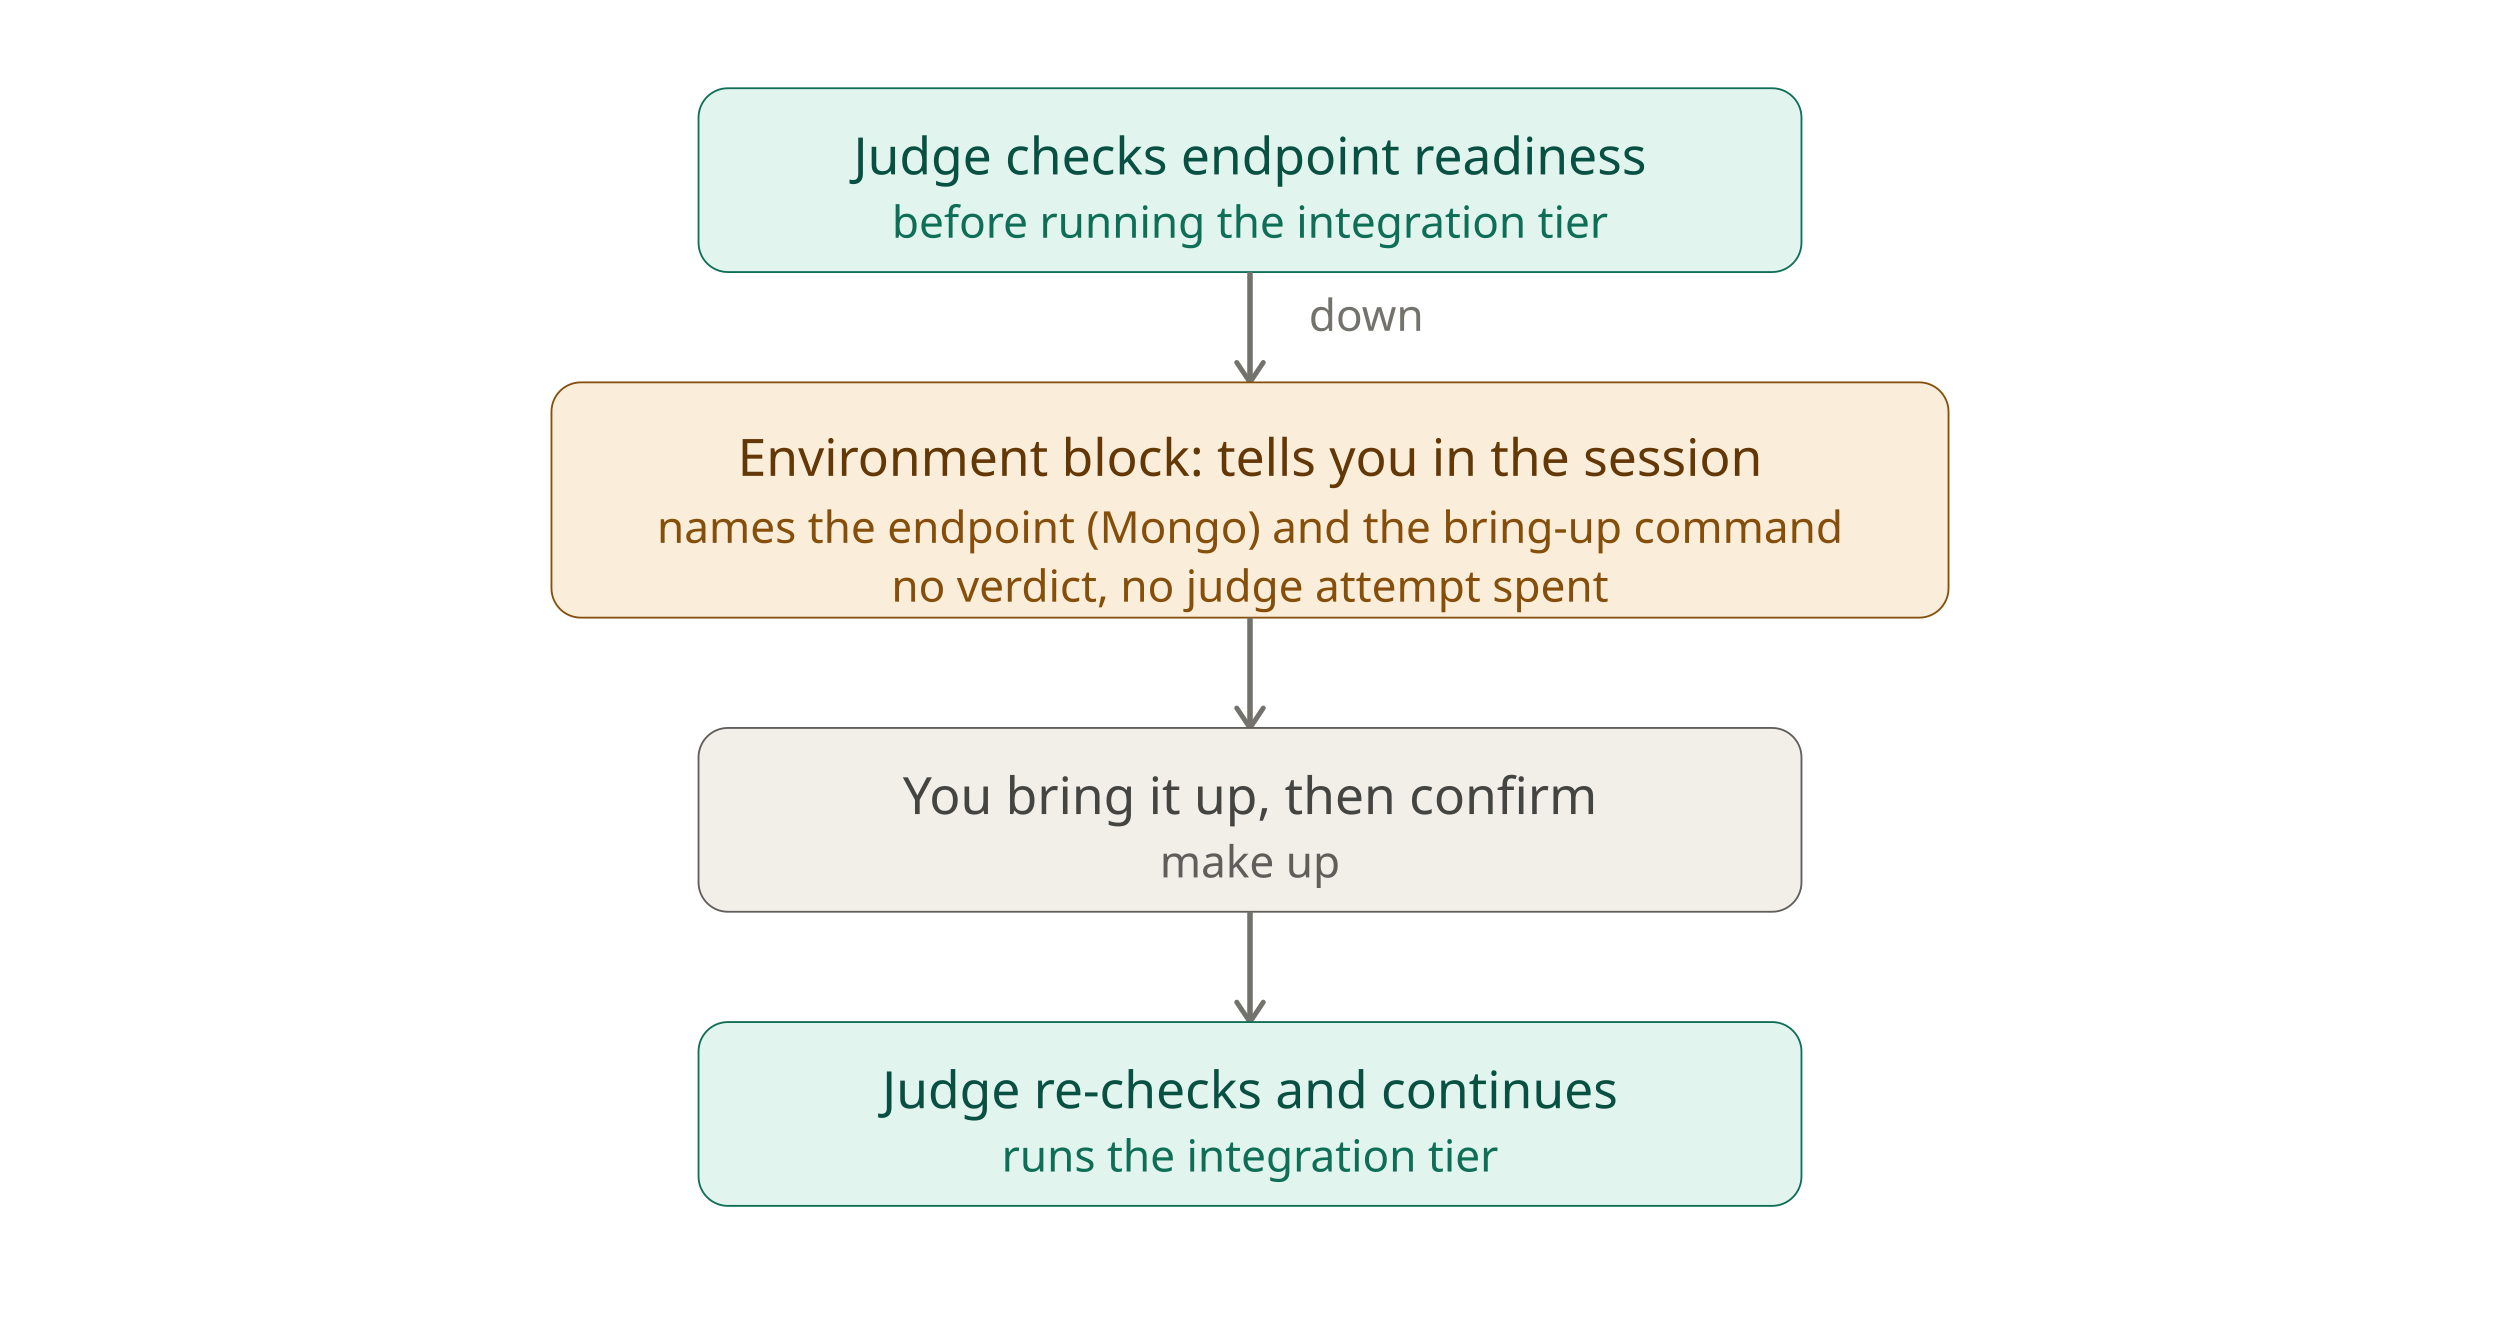
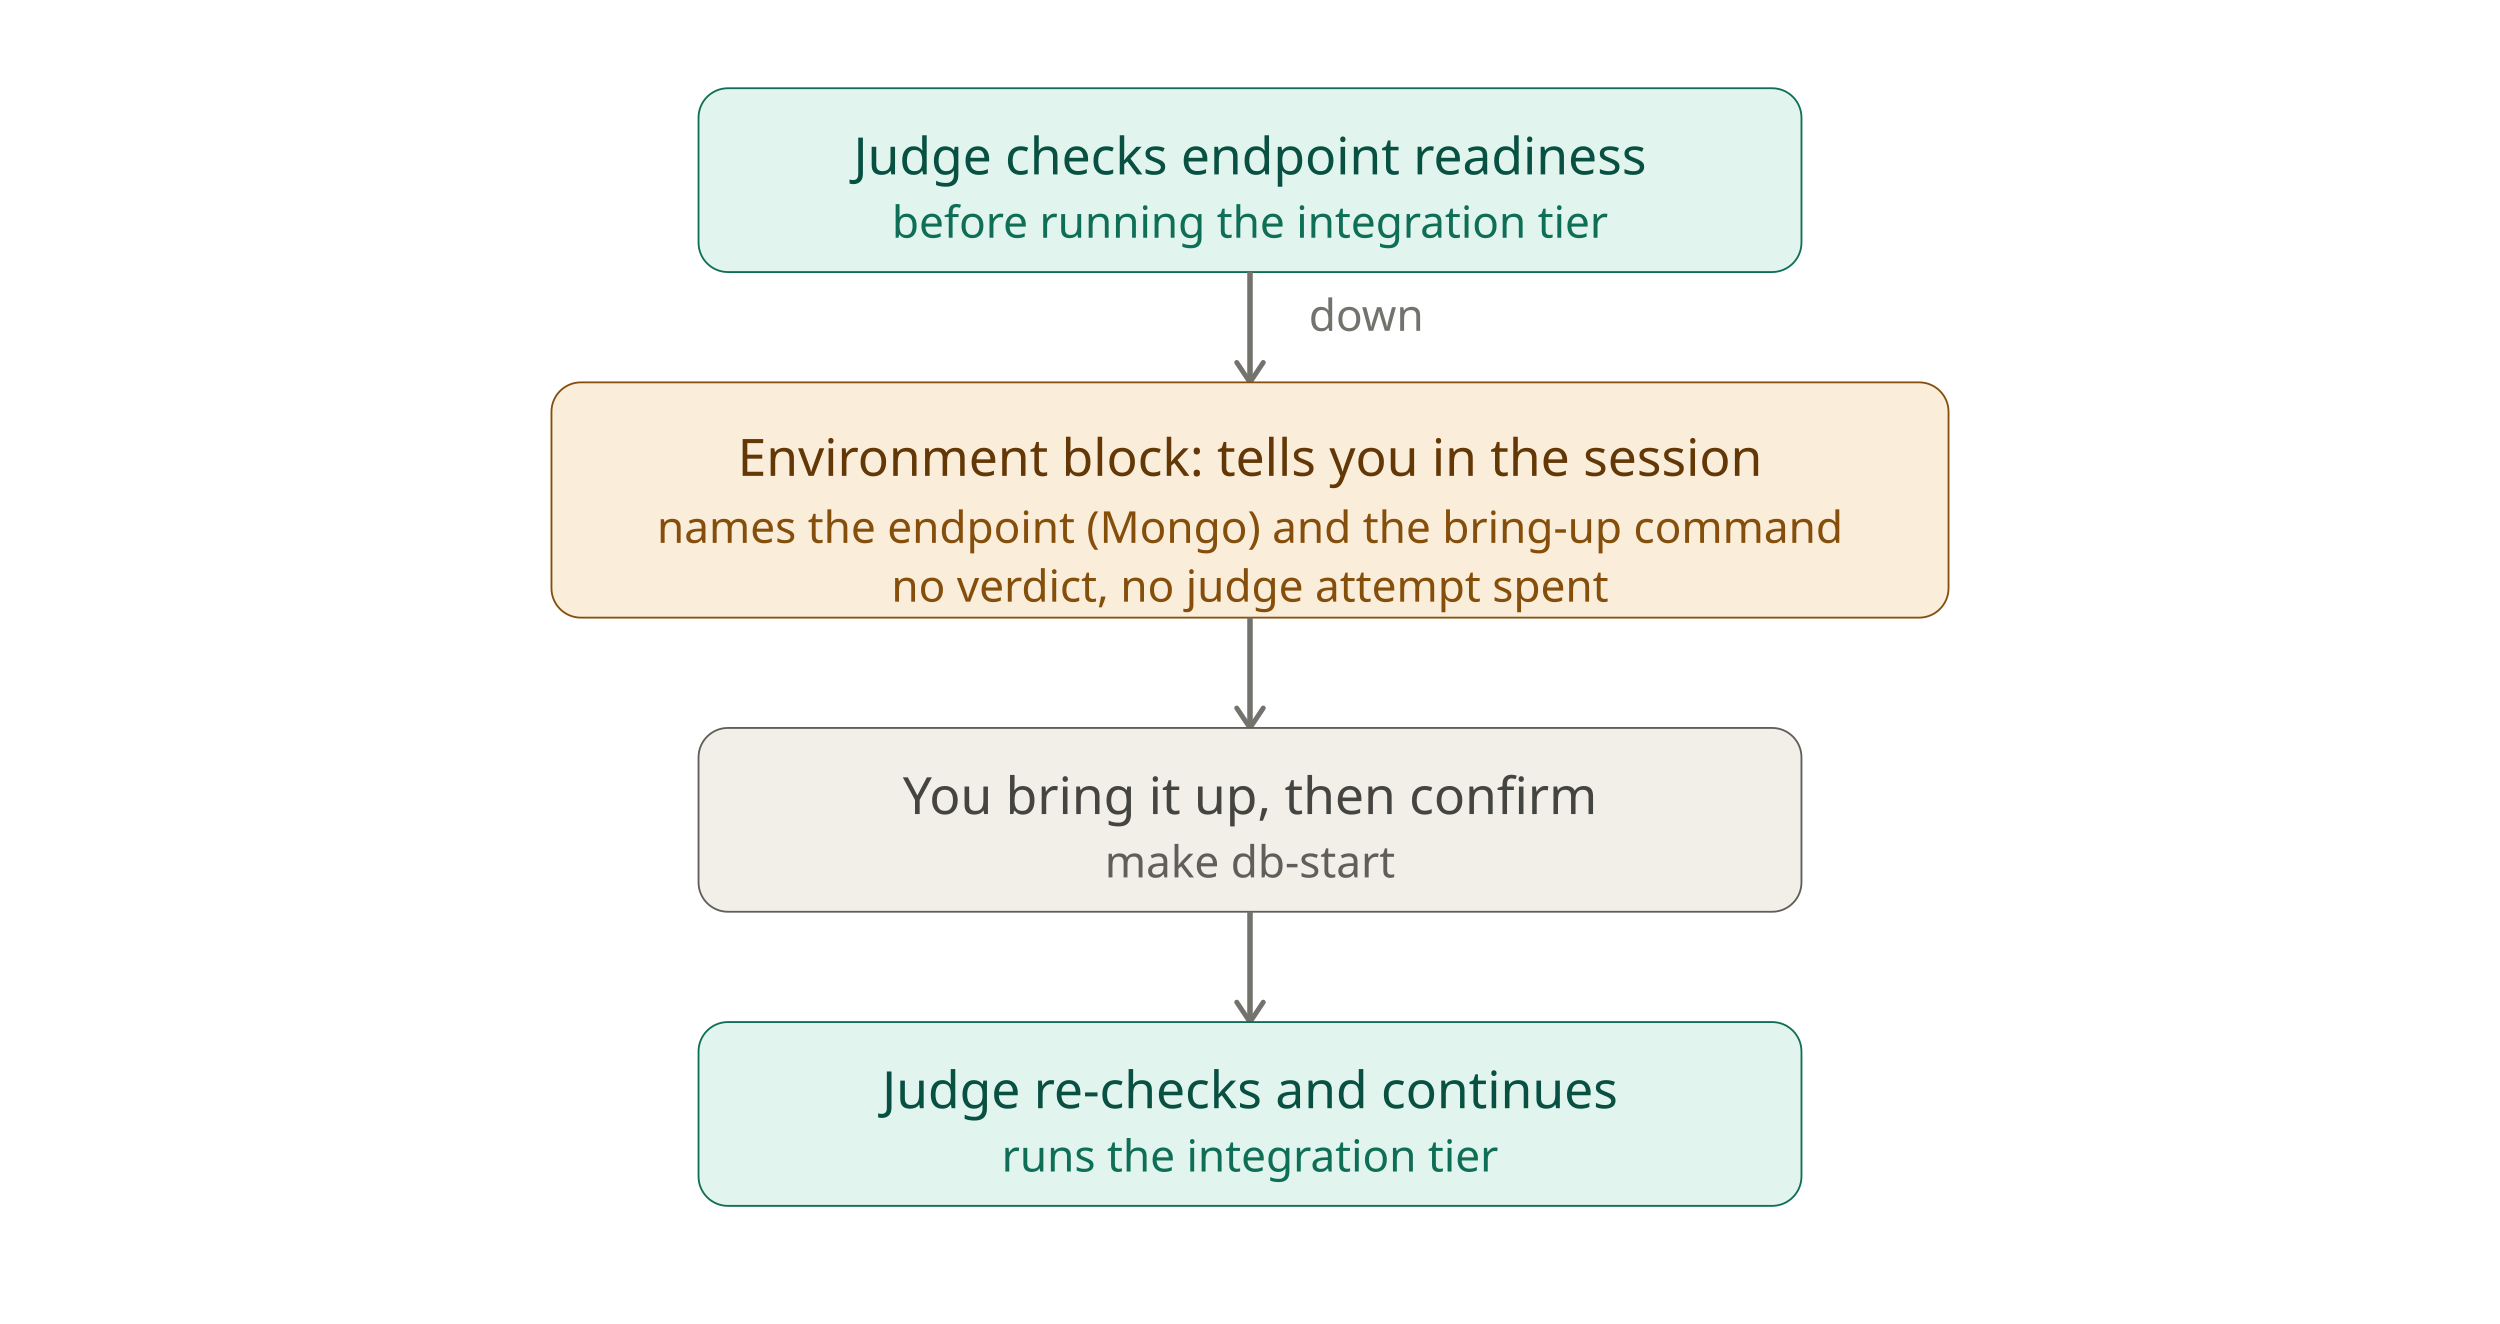
<svg xmlns="http://www.w3.org/2000/svg" width="680" viewBox="0 0 680 360" role="img" font-family="sans-serif">
  <defs>
    <marker id="arrow" viewBox="0 0 10 10" refX="8" refY="5" markerWidth="6" markerHeight="6" orient="auto-start-reverse">
      <path d="M2 1L8 5L2 9" fill="none" stroke="context-stroke" stroke-width="1.5" stroke-linecap="round" stroke-linejoin="round" />
    </marker>
  </defs>
  <rect x="190" y="24" width="300" height="50" rx="8" fill="#E1F5EE" stroke="#0F6E56" stroke-width="0.5" />
  <text x="340" y="42" text-anchor="middle" dominant-baseline="central" fill="#085041" font-size="14" font-weight="500">Judge checks endpoint readiness</text>
  <text x="340" y="60" text-anchor="middle" dominant-baseline="central" fill="#0F6E56" font-size="12">before running the integration tier</text>
  <line x1="340" y1="74" x2="340" y2="104" stroke="#73726c" stroke-width="1.5" marker-end="url(#arrow)" />
  <text x="356" y="90" text-anchor="start" fill="#73726c" font-size="12">down</text>
  <rect x="150" y="104" width="380" height="64" rx="8" fill="#FAEEDA" stroke="#854F0B" stroke-width="0.5" />
  <text x="340" y="124" text-anchor="middle" dominant-baseline="central" fill="#633806" font-size="14" font-weight="500">Environment block: tells you in the session</text>
  <text x="340" y="143" text-anchor="middle" dominant-baseline="central" fill="#854F0B" font-size="12">names the endpoint (Mongo) and the bring-up command</text>
  <text x="340" y="159" text-anchor="middle" dominant-baseline="central" fill="#854F0B" font-size="12">no verdict, no judge attempt spent</text>
  <line x1="340" y1="168" x2="340" y2="198" stroke="#73726c" stroke-width="1.5" marker-end="url(#arrow)" />
  <rect x="190" y="198" width="300" height="50" rx="8" fill="#F1EFE8" stroke="#5F5E5A" stroke-width="0.5" />
  <text x="340" y="216" text-anchor="middle" dominant-baseline="central" fill="#444441" font-size="14" font-weight="500">You bring it up, then confirm</text>
-   <text x="340" y="234" text-anchor="middle" dominant-baseline="central" fill="#5F5E5A" font-size="12">make up</text>
+   <text x="340" y="234" text-anchor="middle" dominant-baseline="central" fill="#5F5E5A" font-size="12">make db-start</text>
  <line x1="340" y1="248" x2="340" y2="278" stroke="#73726c" stroke-width="1.5" marker-end="url(#arrow)" />
  <rect x="190" y="278" width="300" height="50" rx="8" fill="#E1F5EE" stroke="#0F6E56" stroke-width="0.5" />
  <text x="340" y="296" text-anchor="middle" dominant-baseline="central" fill="#085041" font-size="14" font-weight="500">Judge re-checks and continues</text>
  <text x="340" y="314" text-anchor="middle" dominant-baseline="central" fill="#0F6E56" font-size="12">runs the integration tier</text>
</svg>
